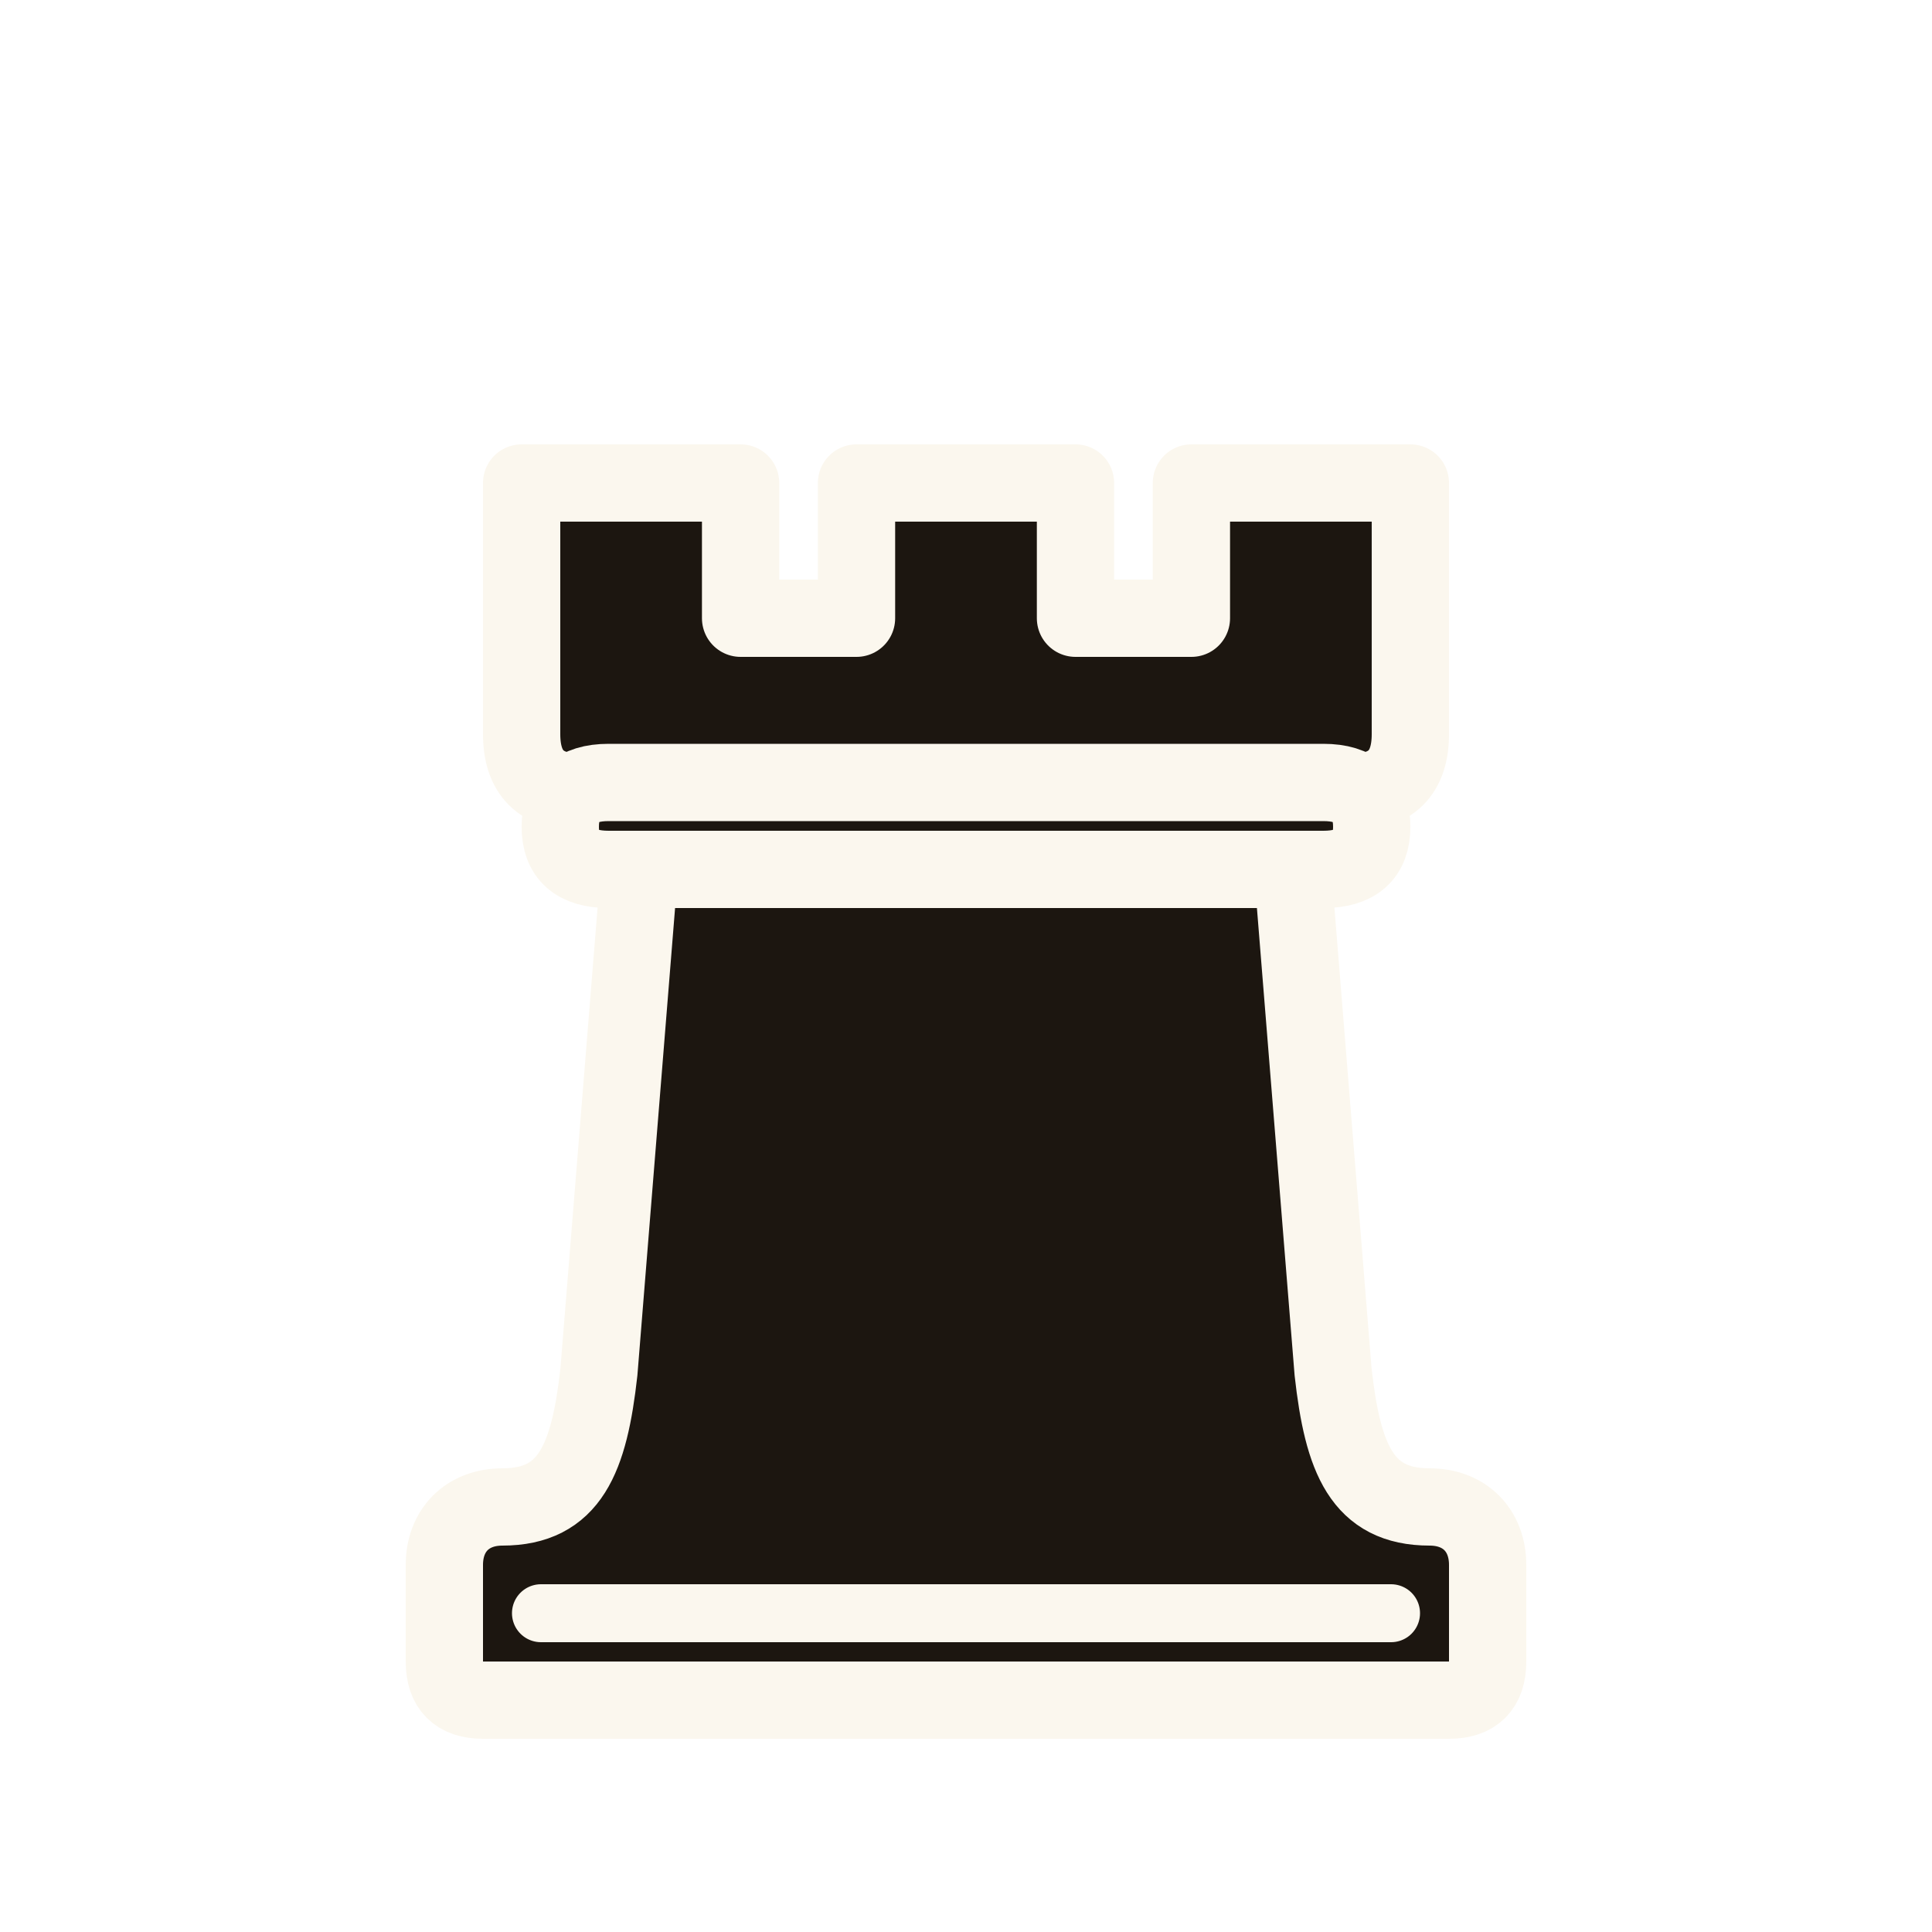
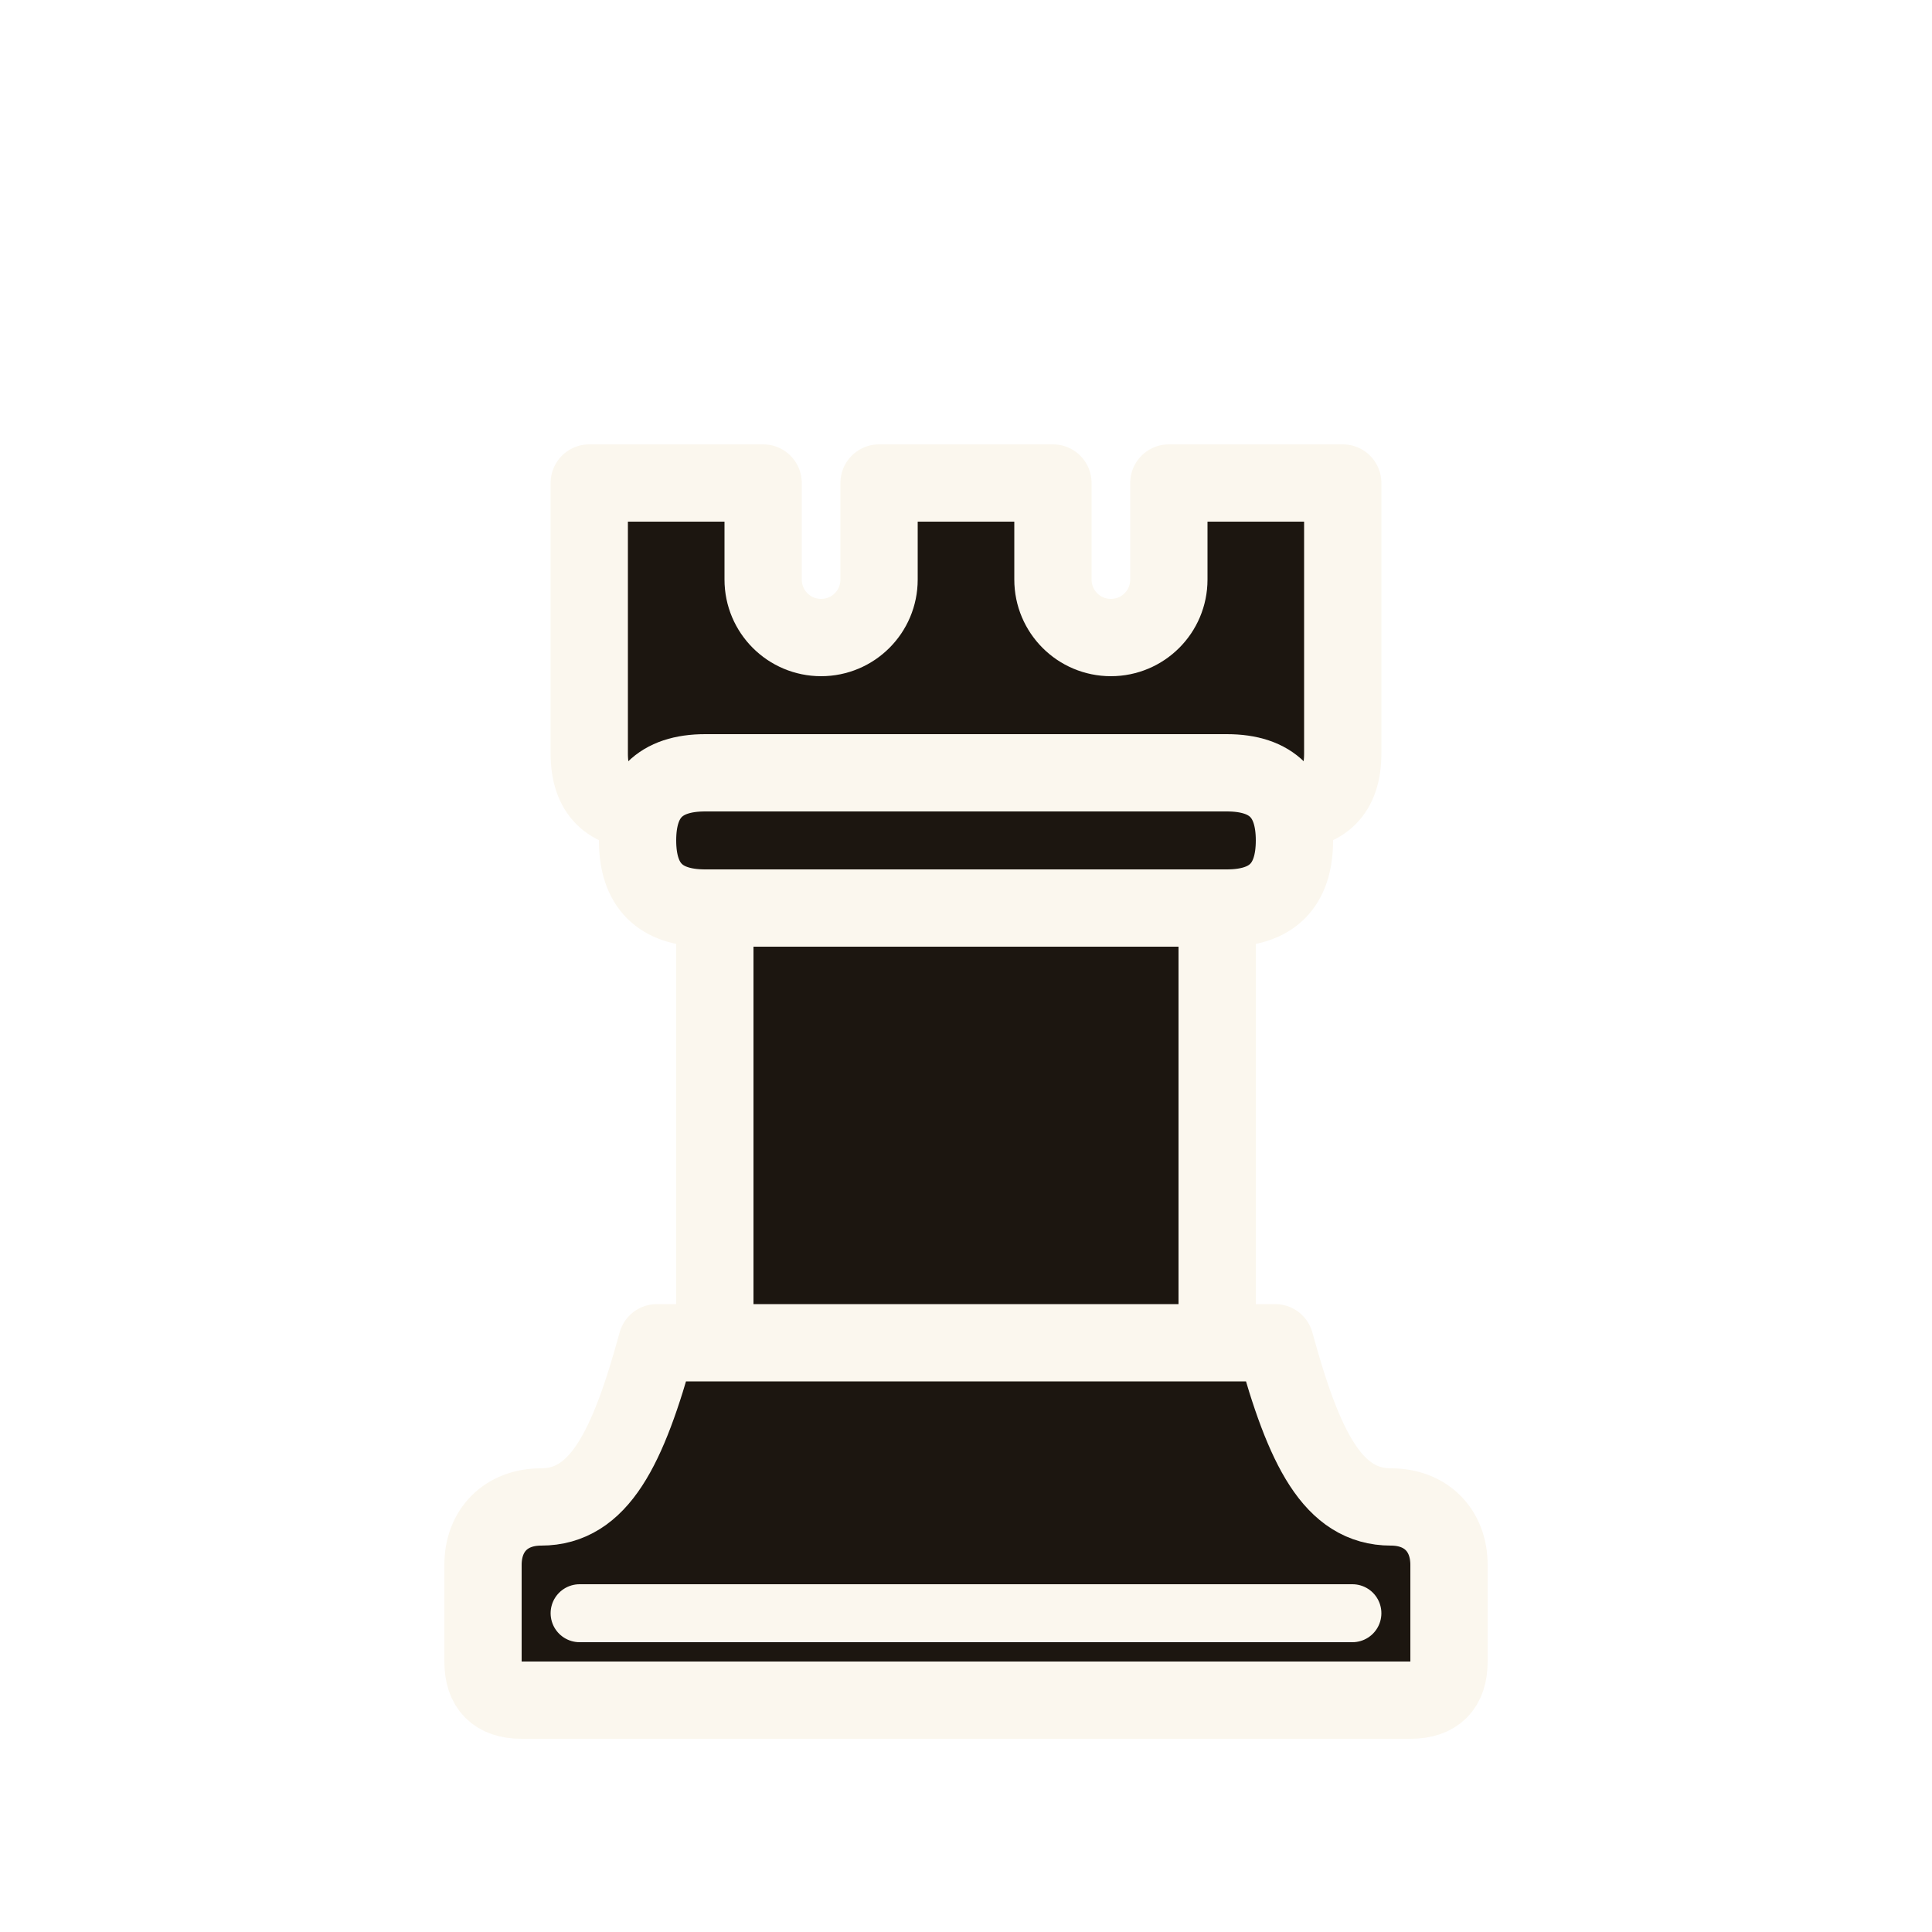
<svg xmlns="http://www.w3.org/2000/svg" viewBox="0 0 100 100">
  <g fill="#1c1610" stroke="#fbf7ee" stroke-width="4" stroke-linejoin="round" stroke-linecap="round">
-     <path d="M50 40L66.5 40L69 71C69.5 75.5 70.5 78 74 78C75.8 78 77 79.2 77 81L77 86Q77 88 75 88L50 88L25 88Q23 88 23 86L23 81C23 79.2 24.2 78 26 78C29.5 78 30.5 75.5 31 71L33.5 40L50 40Z" />
-     <path d="M27 25H38.333V32H44.333V25H55.667V32H61.667V25H73V38Q73 41 70 41H30Q27 41 27 38Z" />
-     <path d="M50 40.5L68.5 40.5Q71 40.5 71 42.8Q71 45 68.5 45L50 45L31.5 45Q29 45 29 42.8Q29 40.5 31.5 40.5L50 40.5Z" />
-     <path fill="none" stroke-width="3" d="M28 83.5H72" />
+     <path d="M50 46L63 46L63 72L50 72L37 72L37 46L50 46Z" />
+     <path d="M50 69.5L66 69.5C67.5 75 69 78 72 78C73.8 78 75 79.2 75 81L75 86Q75 88 73 88L50 88L27 88Q25 88 25 86L25 81C25 79.2 26.2 78 28 78C31 78 32.5 75 34 69.5L50 69.5Z" />
+     <path d="M50 25L54.5 25L54.5 30A3 3 0 0 0 60.5 30L60.5 25L69.5 25L69.5 39Q69.5 42 66.5 42L50 42L33.5 42Q30.5 42 30.5 39L30.5 25L39.5 25L39.5 30A3 3 0 0 0 45.5 30L45.5 25L50 25Z" />
+     <path d="M50 40L63.5 40Q67 40 67 43.5Q67 47 63.5 47L50 47L36.5 47Q33 47 33 43.5Q33 40 36.5 40L50 40Z" />
+     <path fill="none" stroke-width="3" d="M30 83.5H70" />
  </g>
</svg>
